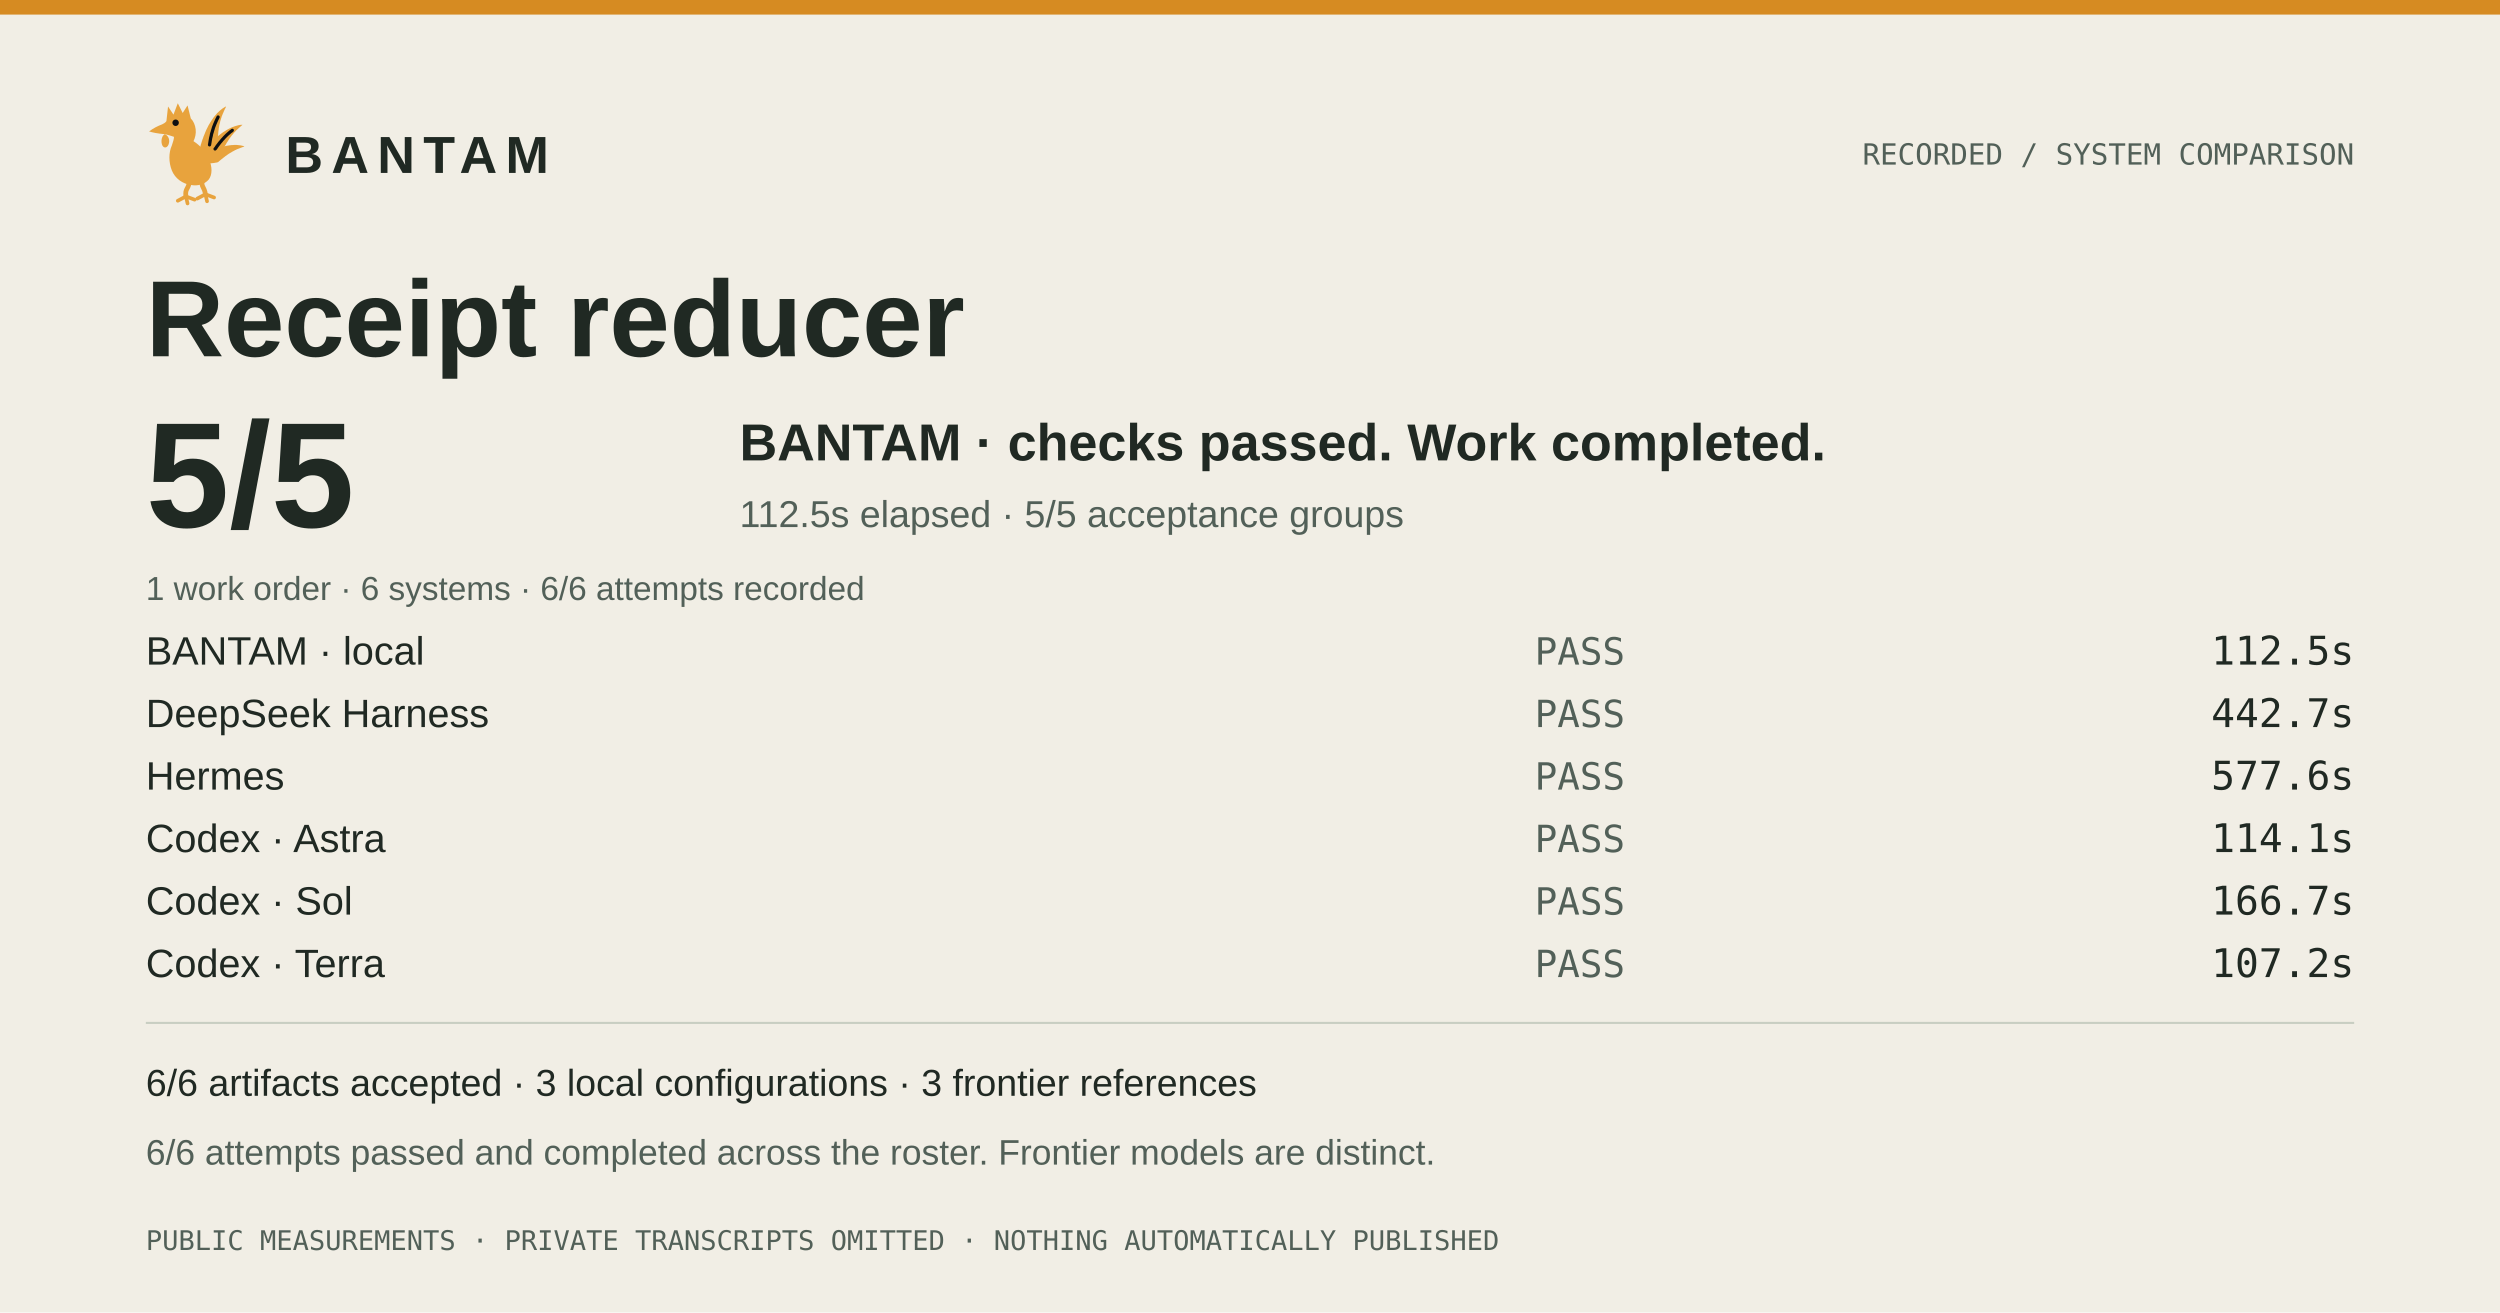
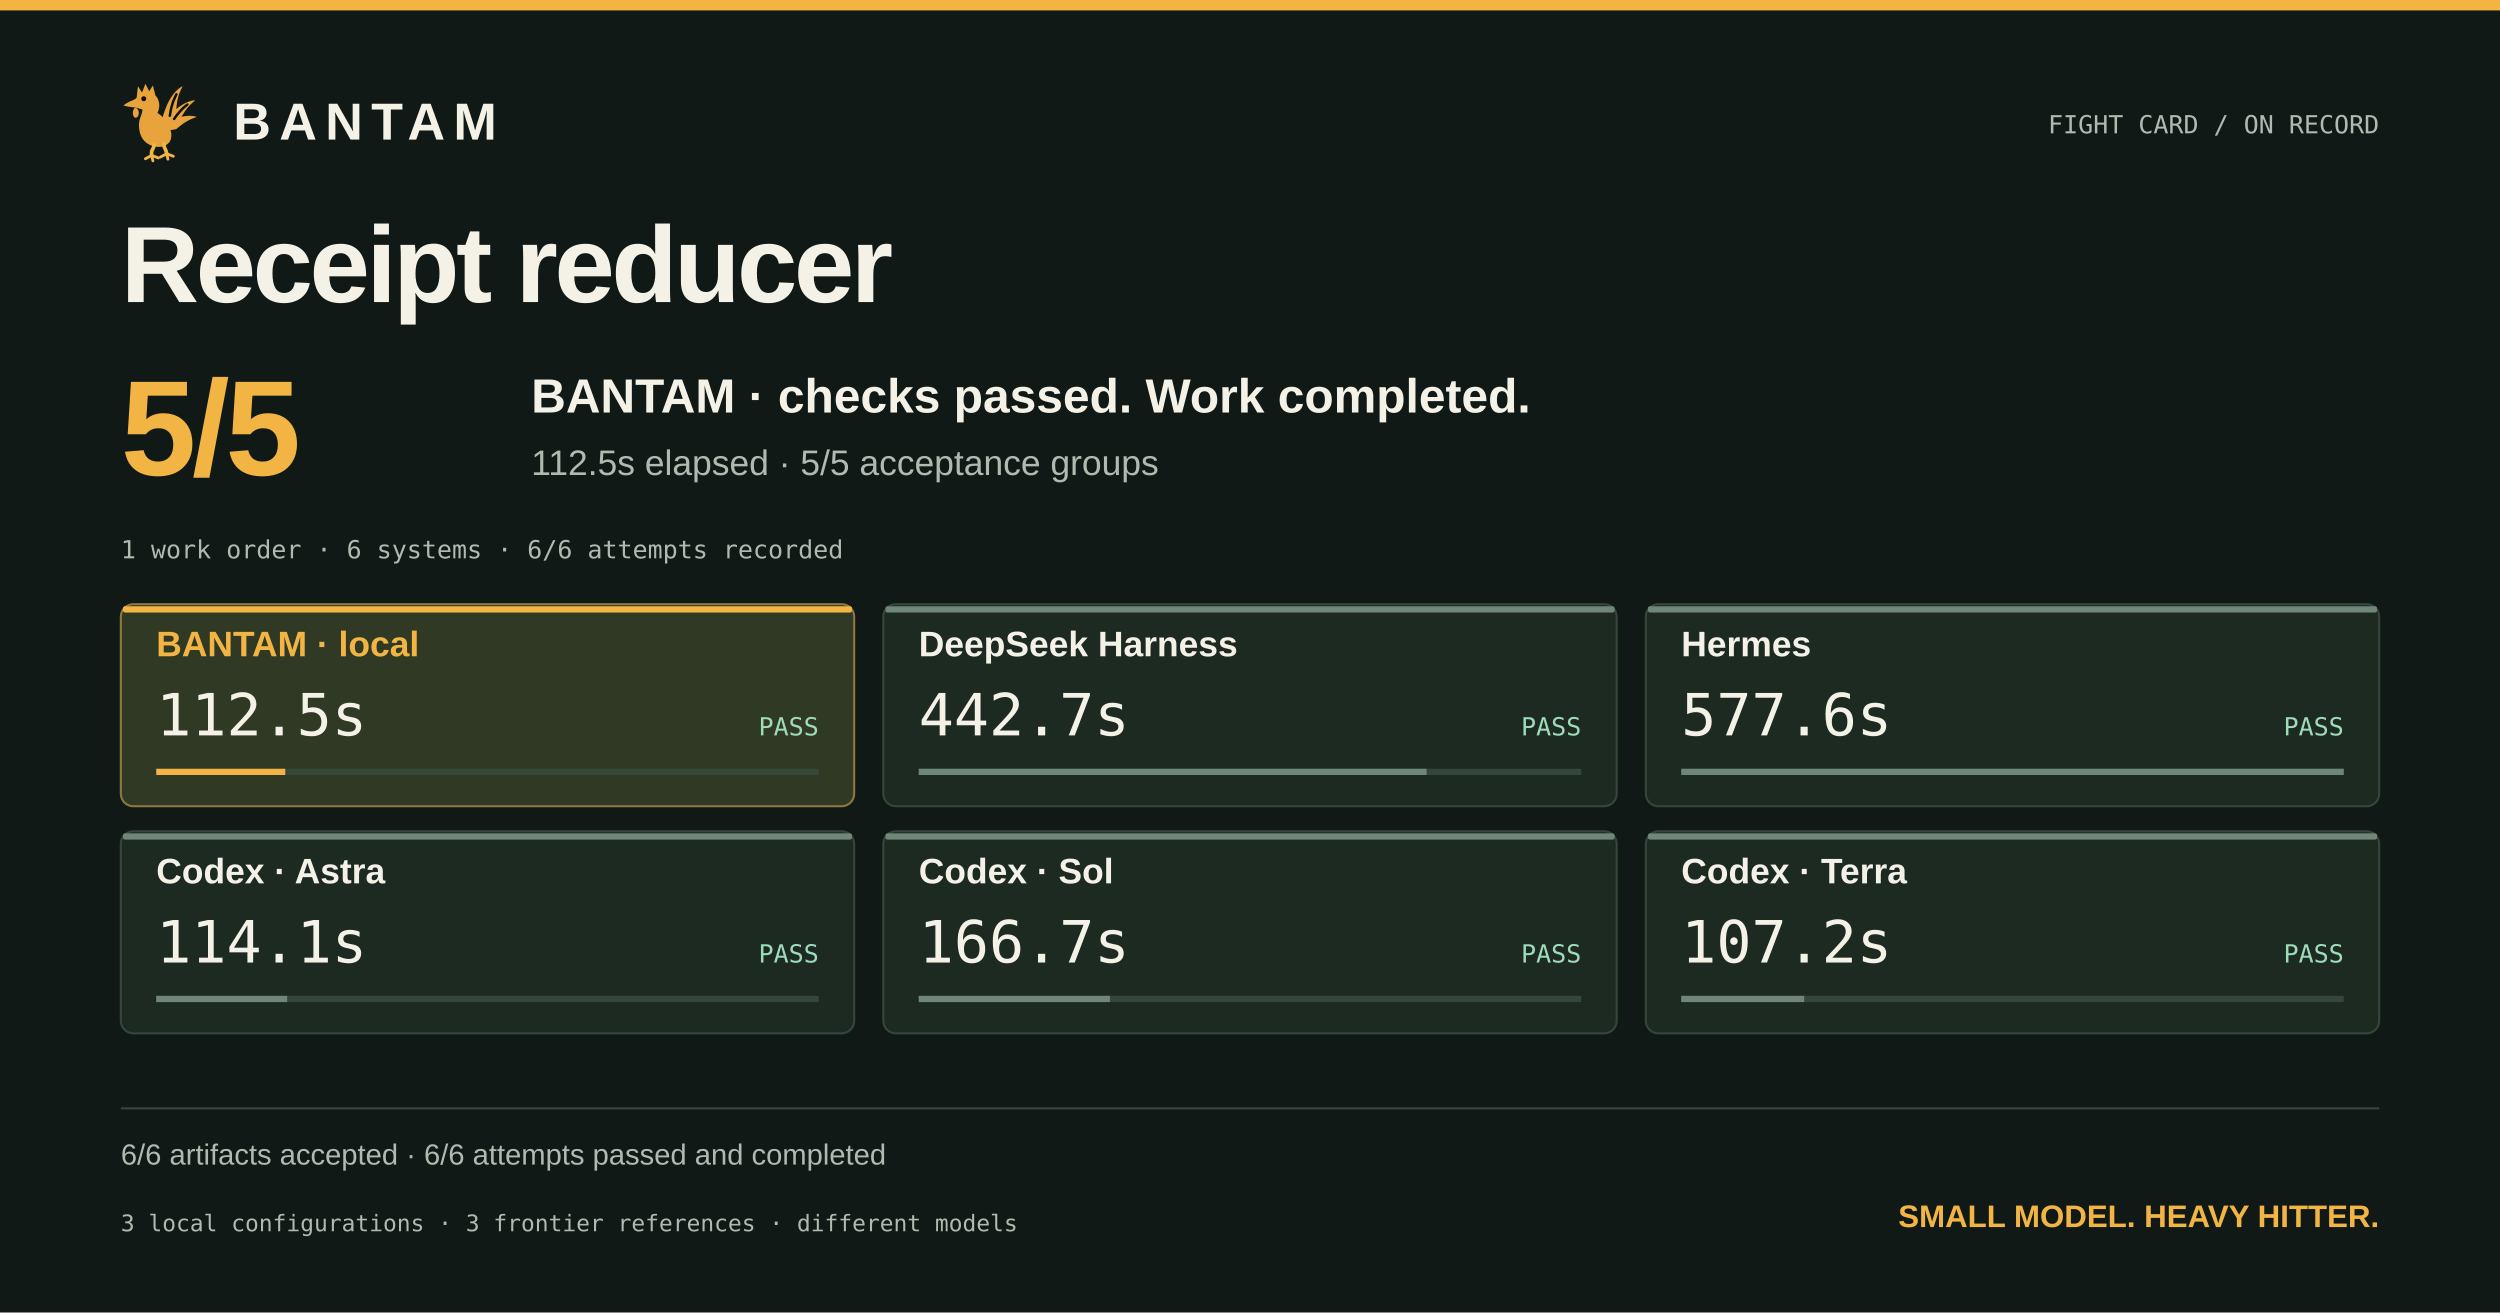
- <svg xmlns="http://www.w3.org/2000/svg" width="1200" height="630" viewBox="0 0 1200 630" role="img" aria-label="BANTAM recorded system comparison">
-   <rect width="1200" height="630" fill="#f1eee5" />
-   <rect width="1200" height="7" fill="#d68b22" />
-   <svg x="70" y="48" width="52" height="52" viewBox="0 0 100 100" color="#e8a33d">
-     <g fill="#e8a33d">
-       <path d="M61.0 56.4L61.7 55.3L62.4 54.1L63.1 53.0L63.7 51.8L64.3 50.7L64.9 49.5L65.5 48.4L66.1 47.3L66.5 46.1L66.5 45.0L66.4 43.8L66.4 42.6L66.4 41.4L66.4 40.2L66.4 39.1L66.4 37.9L66.5 36.7L66.5 35.6L66.5 34.4L66.6 33.3L66.7 32.1L66.8 31.0L66.9 29.8L67.0 28.7L67.2 27.5L67.3 26.4L67.5 25.2L67.7 24.1L67.9 22.9L68.2 21.8L68.5 20.7L68.7 19.5L69.1 18.4L69.4 17.3L69.8 16.1L70.1 15.0L70.6 13.9L71.0 12.8L71.5 11.7L72.0 10.5L72.5 9.4L73.0 8.3L73.6 7.2L74.1 5.9L74.1 5.9L72.9 6.5L71.8 7.2L70.7 7.9L69.7 8.7L68.7 9.5L67.7 10.4L66.8 11.3L65.8 12.2L65.0 13.2L64.1 14.2L63.3 15.2L62.4 16.3L61.7 17.4L60.9 18.5L60.2 19.6L59.5 20.7L58.8 21.9L58.1 23.0L57.5 24.2L56.9 25.4L56.3 26.6L55.7 27.8L55.2 29.0L54.7 30.2L54.2 31.5L53.7 32.7L53.2 33.9L52.8 35.2L52.3 36.4L51.9 37.7L51.5 38.9L51.1 40.2L50.7 41.4L50.4 42.7L50.0 43.9L50.1 45.2L50.4 46.5L50.6 47.8L51.0 49.1L51.3 50.4L51.7 51.7L52.1 53.0L52.6 54.3L53.0 55.6Z" />
-       <path d="M60.1 57.9L61.1 57.3L62.1 56.7L63.1 56.0L64.0 55.4L64.9 54.7L65.9 54.1L66.8 53.4L67.6 52.8L68.4 52.0L68.8 51.1L69.2 50.1L69.7 49.2L70.1 48.3L70.5 47.4L71.0 46.4L71.4 45.5L71.9 44.6L72.4 43.7L72.8 42.8L73.3 41.9L73.8 41.1L74.3 40.2L74.8 39.3L75.4 38.5L75.9 37.6L76.5 36.8L77.0 35.9L77.6 35.1L78.2 34.3L78.8 33.5L79.4 32.6L80.1 31.9L80.7 31.1L81.4 30.3L82.1 29.5L82.8 28.8L83.5 28.0L84.3 27.3L85.1 26.6L85.8 25.9L86.7 25.1L87.5 24.4L88.3 23.7L89.2 22.9L89.2 22.9L88.0 22.9L86.9 23.0L85.8 23.2L84.7 23.5L83.6 23.8L82.5 24.1L81.4 24.5L80.3 24.9L79.3 25.3L78.2 25.8L77.2 26.3L76.2 26.8L75.1 27.4L74.1 28.0L73.2 28.6L72.2 29.2L71.2 29.8L70.3 30.5L69.3 31.2L68.4 31.9L67.5 32.6L66.6 33.3L65.7 34.1L64.8 34.8L64.0 35.6L63.1 36.4L62.3 37.2L61.4 38.0L60.6 38.8L59.8 39.6L59.0 40.4L58.2 41.2L57.4 42.1L56.7 42.9L55.9 43.7L55.5 44.8L55.2 45.9L55.0 47.1L54.7 48.2L54.5 49.4L54.3 50.5L54.2 51.7L54.1 52.9L53.9 54.1Z" />
-       <path d="M58.6 58.5L59.5 58.5L60.5 58.4L61.4 58.3L62.3 58.2L63.2 58.1L64.1 57.9L65.0 57.8L65.8 57.6L66.6 57.4L67.2 56.9L67.9 56.3L68.5 55.8L69.1 55.3L69.7 54.8L70.4 54.3L71.0 53.8L71.6 53.3L72.3 52.8L72.9 52.3L73.5 51.8L74.2 51.4L74.8 50.9L75.5 50.4L76.1 50.0L76.8 49.5L77.5 49.1L78.2 48.7L78.9 48.3L79.5 47.9L80.2 47.5L81.0 47.1L81.7 46.7L82.4 46.3L83.1 46.0L83.9 45.6L84.6 45.3L85.4 45.0L86.2 44.7L86.9 44.4L87.7 44.1L88.5 43.8L89.3 43.5L90.2 43.2L91.0 42.9L91.0 42.9L90.2 42.5L89.3 42.3L88.4 42.1L87.6 41.9L86.7 41.8L85.8 41.7L84.9 41.6L84.0 41.5L83.1 41.5L82.2 41.5L81.3 41.5L80.4 41.6L79.5 41.6L78.6 41.7L77.7 41.8L76.8 41.9L75.9 42.1L75.0 42.2L74.1 42.4L73.2 42.6L72.3 42.8L71.4 43.0L70.5 43.2L69.6 43.5L68.8 43.7L67.9 44.0L67.0 44.2L66.2 44.5L65.3 44.8L64.5 45.1L63.6 45.4L62.8 45.7L61.9 46.0L61.1 46.3L60.3 46.7L59.6 47.3L59.0 48.0L58.5 48.7L57.9 49.5L57.4 50.2L56.9 51.0L56.4 51.8L55.9 52.6L55.4 53.5Z" />
-       <path d="M58.8 41.4L59.0 40.2L59.2 39.0L59.4 37.7L59.6 36.5L59.8 35.3L60.1 34.1L60.4 32.9L60.6 31.7L60.9 30.6L61.3 29.4L61.6 28.2L62.0 27.0L62.3 25.9L62.7 24.7L63.2 23.5L63.6 22.4L64.1 21.3L64.6 20.1L65.1 19.0L65.6 17.9L66.2 16.8L66.7 15.7" stroke="#0d0f12" stroke-width="3.0" fill="none" stroke-linecap="round" />
-       <path d="M63.9 45.2L64.6 44.4L65.2 43.5L65.8 42.6L66.4 41.8L67.1 40.9L67.7 40.1L68.4 39.2L69.1 38.4L69.8 37.6L70.4 36.8L71.2 36.0L71.9 35.2L72.6 34.4L73.4 33.6L74.1 32.9L74.9 32.1L75.7 31.4L76.5 30.7L77.3 30.0L78.1 29.3L79.0 28.7L79.8 28.0" stroke="#0d0f12" stroke-width="3.0" fill="none" stroke-linecap="round" />
-       <path d="M3 29C7 26 11 24 15 22.5C16.5 21.8 18 21 19 19.5L20.5 6L25.5 13.5L29.5 3L34 12L38.5 5L41.5 17C44 19.5 45.5 23 46 27C46.5 31 45.5 35 44 38C50 42 55 47 58 54C61.5 61.5 61.5 69 58 73.5C54 78 48 79.5 42 78.5C34 77.5 27 72.5 24 65C21 57.5 21 48.5 24 42C25 39 26 36 26 34C23 33 20 32 17 31.5C11 31 6 30 3 29Z" />
-       <path d="M17.5 31.5C21 33 22.5 37 21 41C19.5 45 15.8 44.6 14.8 40.8C13.8 37 15 32.8 17.5 31.5Z" />
-       <path d="M40 76.5C39 82.5 36 82 37 89" stroke="currentColor" stroke-width="4.4" stroke-linecap="round" fill="none" />
-       <path d="M29.5 93L37 89L45 92M37 89L38.5 95.5" stroke="currentColor" stroke-width="3.4" stroke-linecap="round" stroke-linejoin="round" fill="none" />
-       <path d="M52 74.5C51 80.5 54 80 55 87" stroke="currentColor" stroke-width="4.4" stroke-linecap="round" fill="none" />
-       <path d="M47.5 91L55 87L63 90M55 87L56.5 93.5" stroke="currentColor" stroke-width="3.4" stroke-linecap="round" stroke-linejoin="round" fill="none" />
-       <circle cx="27.5" cy="21" r="3" fill="#0d0f12" />
+ <svg xmlns="http://www.w3.org/2000/svg" width="1200" height="630" viewBox="0 0 1200 630" role="img" aria-label="Receipt reducer · BANTAM recorded comparison">
+   <g font-family="Arial,Helvetica,sans-serif">
+     <rect width="1200" height="630" fill="#101916" />
+     <rect width="1200" height="5" fill="#f2b544" />
+     <svg x="58" y="35" width="40" height="48" viewBox="0 0 100 100" color="#f2b544">
+       <g fill="#e8a33d">
+         <path d="M61.0 56.4L61.7 55.3L62.4 54.1L63.1 53.0L63.7 51.8L64.3 50.7L64.9 49.5L65.5 48.4L66.1 47.3L66.5 46.1L66.5 45.0L66.4 43.8L66.4 42.6L66.4 41.4L66.4 40.2L66.4 39.1L66.4 37.9L66.5 36.7L66.5 35.6L66.5 34.4L66.6 33.3L66.7 32.1L66.8 31.0L66.9 29.8L67.0 28.7L67.2 27.5L67.3 26.4L67.5 25.2L67.7 24.1L67.9 22.9L68.2 21.8L68.5 20.7L68.7 19.5L69.1 18.4L69.4 17.3L69.8 16.1L70.1 15.0L70.6 13.9L71.0 12.8L71.5 11.7L72.0 10.5L72.5 9.4L73.0 8.3L73.6 7.2L74.1 5.9L74.1 5.9L72.9 6.5L71.8 7.2L70.7 7.9L69.7 8.7L68.7 9.5L67.7 10.4L66.8 11.3L65.8 12.2L65.0 13.2L64.1 14.2L63.3 15.2L62.4 16.3L61.7 17.4L60.9 18.5L60.2 19.6L59.5 20.7L58.8 21.9L58.1 23.0L57.5 24.2L56.9 25.4L56.3 26.6L55.7 27.8L55.2 29.0L54.7 30.2L54.2 31.5L53.7 32.7L53.2 33.9L52.8 35.2L52.3 36.4L51.9 37.7L51.5 38.9L51.1 40.2L50.7 41.4L50.4 42.7L50.0 43.9L50.1 45.2L50.4 46.5L50.6 47.8L51.0 49.1L51.3 50.4L51.7 51.7L52.1 53.0L52.6 54.3L53.0 55.6Z" />
+         <path d="M60.1 57.9L61.1 57.3L62.1 56.7L63.1 56.0L64.0 55.4L64.9 54.7L65.9 54.1L66.8 53.4L67.6 52.8L68.4 52.0L68.8 51.1L69.2 50.1L69.7 49.2L70.1 48.3L70.5 47.4L71.0 46.4L71.4 45.5L71.9 44.6L72.4 43.7L72.8 42.8L73.3 41.9L73.8 41.1L74.3 40.2L74.8 39.3L75.4 38.5L75.9 37.6L76.5 36.8L77.0 35.9L77.6 35.1L78.2 34.3L78.8 33.5L79.4 32.6L80.1 31.9L80.7 31.1L81.4 30.3L82.1 29.5L82.8 28.8L83.5 28.0L84.3 27.3L85.1 26.6L85.8 25.9L86.7 25.1L87.5 24.4L88.3 23.7L89.2 22.9L89.2 22.9L88.0 22.9L86.9 23.0L85.8 23.2L84.7 23.5L83.6 23.8L82.5 24.1L81.4 24.5L80.3 24.9L79.3 25.3L78.2 25.8L77.2 26.3L76.2 26.8L75.1 27.4L74.1 28.0L73.2 28.6L72.2 29.2L71.2 29.8L70.3 30.5L69.3 31.2L68.4 31.9L67.5 32.6L66.6 33.3L65.7 34.1L64.8 34.8L64.0 35.6L63.1 36.4L62.3 37.2L61.4 38.0L60.6 38.8L59.8 39.6L59.0 40.4L58.2 41.2L57.4 42.1L56.7 42.9L55.9 43.7L55.5 44.8L55.2 45.9L55.0 47.1L54.7 48.2L54.5 49.4L54.3 50.5L54.2 51.7L54.1 52.9L53.9 54.1Z" />
+         <path d="M58.6 58.5L59.5 58.5L60.5 58.4L61.4 58.3L62.3 58.2L63.2 58.1L64.1 57.9L65.0 57.8L65.8 57.6L66.6 57.4L67.2 56.9L67.9 56.3L68.5 55.8L69.1 55.3L69.7 54.8L70.4 54.3L71.0 53.8L71.6 53.3L72.3 52.8L72.9 52.3L73.5 51.8L74.2 51.4L74.8 50.9L75.5 50.4L76.1 50.0L76.8 49.5L77.5 49.1L78.2 48.7L78.9 48.3L79.5 47.9L80.2 47.5L81.0 47.1L81.7 46.7L82.4 46.3L83.1 46.0L83.9 45.6L84.6 45.3L85.4 45.0L86.2 44.7L86.9 44.4L87.7 44.1L88.5 43.8L89.3 43.5L90.2 43.2L91.0 42.9L91.0 42.9L90.2 42.5L89.3 42.3L88.4 42.1L87.6 41.9L86.7 41.8L85.8 41.7L84.9 41.6L84.0 41.5L83.1 41.5L82.2 41.5L81.3 41.5L80.4 41.6L79.5 41.6L78.6 41.7L77.7 41.8L76.8 41.9L75.9 42.1L75.0 42.2L74.1 42.4L73.2 42.6L72.3 42.8L71.4 43.0L70.5 43.2L69.6 43.5L68.8 43.7L67.9 44.0L67.0 44.2L66.2 44.5L65.3 44.8L64.5 45.1L63.6 45.4L62.8 45.7L61.9 46.0L61.1 46.3L60.3 46.7L59.6 47.3L59.0 48.0L58.5 48.7L57.9 49.5L57.4 50.2L56.9 51.0L56.4 51.8L55.9 52.6L55.4 53.5Z" />
+         <path d="M58.8 41.4L59.0 40.2L59.2 39.0L59.4 37.7L59.6 36.5L59.8 35.3L60.1 34.1L60.4 32.9L60.6 31.7L60.9 30.6L61.3 29.4L61.6 28.2L62.0 27.0L62.3 25.9L62.7 24.7L63.2 23.5L63.6 22.4L64.1 21.3L64.6 20.1L65.1 19.0L65.6 17.9L66.2 16.8L66.7 15.7" stroke="#0d0f12" stroke-width="3.0" fill="none" stroke-linecap="round" />
+         <path d="M63.9 45.2L64.6 44.4L65.2 43.5L65.8 42.6L66.4 41.8L67.1 40.9L67.7 40.1L68.4 39.2L69.1 38.4L69.8 37.6L70.4 36.8L71.2 36.0L71.9 35.2L72.6 34.4L73.4 33.6L74.1 32.9L74.9 32.1L75.7 31.4L76.5 30.7L77.3 30.0L78.1 29.3L79.0 28.7L79.8 28.0" stroke="#0d0f12" stroke-width="3.0" fill="none" stroke-linecap="round" />
+         <path d="M3 29C7 26 11 24 15 22.5C16.5 21.8 18 21 19 19.5L20.5 6L25.5 13.5L29.5 3L34 12L38.5 5L41.5 17C44 19.5 45.5 23 46 27C46.5 31 45.5 35 44 38C50 42 55 47 58 54C61.5 61.5 61.5 69 58 73.5C54 78 48 79.5 42 78.5C34 77.5 27 72.5 24 65C21 57.5 21 48.5 24 42C25 39 26 36 26 34C23 33 20 32 17 31.5C11 31 6 30 3 29Z" />
+         <path d="M17.5 31.5C21 33 22.5 37 21 41C19.5 45 15.8 44.6 14.8 40.8C13.8 37 15 32.8 17.5 31.5Z" />
+         <path d="M40 76.5C39 82.5 36 82 37 89" stroke="currentColor" stroke-width="4.4" stroke-linecap="round" fill="none" />
+         <path d="M29.5 93L37 89L45 92M37 89L38.5 95.5" stroke="currentColor" stroke-width="3.4" stroke-linecap="round" stroke-linejoin="round" fill="none" />
+         <path d="M52 74.5C51 80.5 54 80 55 87" stroke="currentColor" stroke-width="4.4" stroke-linecap="round" fill="none" />
+         <path d="M47.5 91L55 87L63 90M55 87L56.5 93.5" stroke="currentColor" stroke-width="3.4" stroke-linecap="round" stroke-linejoin="round" fill="none" />
+         <circle cx="27.5" cy="21" r="3" fill="#0d0f12" />
+       </g>
+     </svg>
+     <text x="112" y="67" fill="#f4f1e7" font-size="25" font-weight="700" letter-spacing="4">BANTAM</text>
+     <text x="1142" y="64" text-anchor="end" fill="#adbbb0" font-family="monospace" font-size="12">FIGHT CARD / ON RECORD</text>
+     <text x="58" y="145" fill="#f4f1e7" font-size="52" font-weight="700" letter-spacing="-1.6">Receipt reducer</text>
+     <text x="58" y="228" fill="#f2b544" font-size="65" font-weight="700" letter-spacing="-2">5/5</text>
+     <text x="255" y="198" fill="#f4f1e7" font-size="23" font-weight="700">BANTAM · checks passed. Work completed.</text>
+     <text x="255" y="228" fill="#adbbb0" font-size="17">112.5s elapsed · 5/5 acceptance groups</text>
+     <text x="58" y="268" fill="#adbbb0" font-family="monospace" font-size="12">1 work order · 6 systems · 6/6 attempts recorded</text>
+     <g>
+       <rect x="58" y="290" width="352" height="97" rx="6" fill="#303924" stroke="#8f7741" />
+       <rect x="59" y="291" width="350" height="3" rx="1" fill="#f2b544" />
+       <text x="75" y="315" fill="#f2b544" font-size="17" font-weight="700">BANTAM · local</text>
+       <text x="75" y="353" fill="#f4f1e7" font-family="monospace" font-size="28">112.5s</text>
+       <text x="393" y="353" text-anchor="end" fill="#9fdbb8" font-family="monospace" font-size="12">PASS</text>
+       <rect x="75" y="369" width="318" height="3" fill="#35463b" />
+       <rect x="75" y="369" width="61.933" height="3" fill="#f2b544" />
    </g>
-   </svg>
-   <text x="137" y="83" fill="#202923" font-family="Arial,sans-serif" font-size="25" font-weight="700" letter-spacing="4">BANTAM</text>
-   <text x="1130" y="79" text-anchor="end" fill="#526058" font-family="monospace" font-size="14">RECORDED / SYSTEM COMPARISON</text>
-   <text x="70" y="171" fill="#202923" font-family="Arial,sans-serif" font-size="52" font-weight="700">Receipt reducer</text>
-   <text x="70" y="253" fill="#202923" font-family="Arial,sans-serif" font-size="72" font-weight="700">5/5</text>
-   <text x="355" y="221" fill="#202923" font-family="Arial,sans-serif" font-size="25" font-weight="700">BANTAM · checks passed. Work completed.</text>
-   <text x="355" y="253" fill="#526058" font-family="Arial,sans-serif" font-size="18">112.5s elapsed · 5/5 acceptance groups</text>
-   <text x="70" y="288" fill="#526058" font-family="Arial,sans-serif" font-size="16">1 work order · 6 systems · 6/6 attempts recorded</text>
-   <text x="70" y="319" fill="#202923" font-family="Arial,sans-serif" font-size="19">BANTAM · local</text>
-   <text x="780" y="319" text-anchor="end" fill="#526058" font-family="monospace" font-size="18">PASS</text>
-   <text x="1130" y="319" text-anchor="end" fill="#202923" font-family="monospace" font-size="19">112.5s</text>
-   <text x="70" y="349" fill="#202923" font-family="Arial,sans-serif" font-size="19">DeepSeek Harness</text>
-   <text x="780" y="349" text-anchor="end" fill="#526058" font-family="monospace" font-size="18">PASS</text>
-   <text x="1130" y="349" text-anchor="end" fill="#202923" font-family="monospace" font-size="19">442.7s</text>
-   <text x="70" y="379" fill="#202923" font-family="Arial,sans-serif" font-size="19">Hermes</text>
-   <text x="780" y="379" text-anchor="end" fill="#526058" font-family="monospace" font-size="18">PASS</text>
-   <text x="1130" y="379" text-anchor="end" fill="#202923" font-family="monospace" font-size="19">577.6s</text>
-   <text x="70" y="409" fill="#202923" font-family="Arial,sans-serif" font-size="19">Codex · Astra</text>
-   <text x="780" y="409" text-anchor="end" fill="#526058" font-family="monospace" font-size="18">PASS</text>
-   <text x="1130" y="409" text-anchor="end" fill="#202923" font-family="monospace" font-size="19">114.1s</text>
-   <text x="70" y="439" fill="#202923" font-family="Arial,sans-serif" font-size="19">Codex · Sol</text>
-   <text x="780" y="439" text-anchor="end" fill="#526058" font-family="monospace" font-size="18">PASS</text>
-   <text x="1130" y="439" text-anchor="end" fill="#202923" font-family="monospace" font-size="19">166.7s</text>
-   <text x="70" y="469" fill="#202923" font-family="Arial,sans-serif" font-size="19">Codex · Terra</text>
-   <text x="780" y="469" text-anchor="end" fill="#526058" font-family="monospace" font-size="18">PASS</text>
-   <text x="1130" y="469" text-anchor="end" fill="#202923" font-family="monospace" font-size="19">107.2s</text>
-   <line x1="70" y1="491" x2="1130" y2="491" stroke="#c8cec2" />
-   <text x="70" y="526" fill="#202923" font-family="Arial,sans-serif" font-size="18">6/6 artifacts accepted · 3 local configurations · 3 frontier references</text>
-   <text x="70" y="559" fill="#526058" font-family="Arial,sans-serif" font-size="17">6/6 attempts passed and completed across the roster. Frontier models are distinct.</text>
-   <text x="70" y="600" fill="#526058" font-family="monospace" font-size="13">PUBLIC MEASUREMENTS · PRIVATE TRANSCRIPTS OMITTED · NOTHING AUTOMATICALLY PUBLISHED</text>
+     <g>
+       <rect x="424" y="290" width="352" height="97" rx="6" fill="#1c2a22" stroke="#35463b" />
+       <rect x="425" y="291" width="350" height="3" rx="1" fill="#708678" />
+       <text x="441" y="315" fill="#f4f1e7" font-size="17" font-weight="700">DeepSeek Harness</text>
+       <text x="441" y="353" fill="#f4f1e7" font-family="monospace" font-size="28">442.7s</text>
+       <text x="759" y="353" text-anchor="end" fill="#9fdbb8" font-family="monospace" font-size="12">PASS</text>
+       <rect x="441" y="369" width="318" height="3" fill="#35463b" />
+       <rect x="441" y="369" width="243.763" height="3" fill="#708678" />
+     </g>
+     <g>
+       <rect x="790" y="290" width="352" height="97" rx="6" fill="#1c2a22" stroke="#35463b" />
+       <rect x="791" y="291" width="350" height="3" rx="1" fill="#708678" />
+       <text x="807" y="315" fill="#f4f1e7" font-size="17" font-weight="700">Hermes</text>
+       <text x="807" y="353" fill="#f4f1e7" font-family="monospace" font-size="28">577.6s</text>
+       <text x="1125" y="353" text-anchor="end" fill="#9fdbb8" font-family="monospace" font-size="12">PASS</text>
+       <rect x="807" y="369" width="318" height="3" fill="#35463b" />
+       <rect x="807" y="369" width="318" height="3" fill="#708678" />
+     </g>
+     <g>
+       <rect x="58" y="399" width="352" height="97" rx="6" fill="#1c2a22" stroke="#35463b" />
+       <rect x="59" y="400" width="350" height="3" rx="1" fill="#708678" />
+       <text x="75" y="424" fill="#f4f1e7" font-size="17" font-weight="700">Codex · Astra</text>
+       <text x="75" y="462" fill="#f4f1e7" font-family="monospace" font-size="28">114.1s</text>
+       <text x="393" y="462" text-anchor="end" fill="#9fdbb8" font-family="monospace" font-size="12">PASS</text>
+       <rect x="75" y="478" width="318" height="3" fill="#35463b" />
+       <rect x="75" y="478" width="62.839" height="3" fill="#708678" />
+     </g>
+     <g>
+       <rect x="424" y="399" width="352" height="97" rx="6" fill="#1c2a22" stroke="#35463b" />
+       <rect x="425" y="400" width="350" height="3" rx="1" fill="#708678" />
+       <text x="441" y="424" fill="#f4f1e7" font-size="17" font-weight="700">Codex · Sol</text>
+       <text x="441" y="462" fill="#f4f1e7" font-family="monospace" font-size="28">166.7s</text>
+       <text x="759" y="462" text-anchor="end" fill="#9fdbb8" font-family="monospace" font-size="12">PASS</text>
+       <rect x="441" y="478" width="318" height="3" fill="#35463b" />
+       <rect x="441" y="478" width="91.76" height="3" fill="#708678" />
+     </g>
+     <g>
+       <rect x="790" y="399" width="352" height="97" rx="6" fill="#1c2a22" stroke="#35463b" />
+       <rect x="791" y="400" width="350" height="3" rx="1" fill="#708678" />
+       <text x="807" y="424" fill="#f4f1e7" font-size="17" font-weight="700">Codex · Terra</text>
+       <text x="807" y="462" fill="#f4f1e7" font-family="monospace" font-size="28">107.2s</text>
+       <text x="1125" y="462" text-anchor="end" fill="#9fdbb8" font-family="monospace" font-size="12">PASS</text>
+       <rect x="807" y="478" width="318" height="3" fill="#35463b" />
+       <rect x="807" y="478" width="59.014" height="3" fill="#708678" />
+     </g>
+     <line x1="58" y1="532" x2="1142" y2="532" stroke="#35463b" />
+     <text x="58" y="559" fill="#adbbb0" font-size="14">6/6 artifacts accepted · 6/6 attempts passed and completed</text>
+     <text x="58" y="591" fill="#adbbb0" font-family="monospace" font-size="11">3 local configurations · 3 frontier references · different models</text>
+     <text x="1142" y="589" text-anchor="end" fill="#f2b544" font-size="15" font-weight="700">SMALL MODEL. HEAVY HITTER.</text>
+   </g>
</svg>
